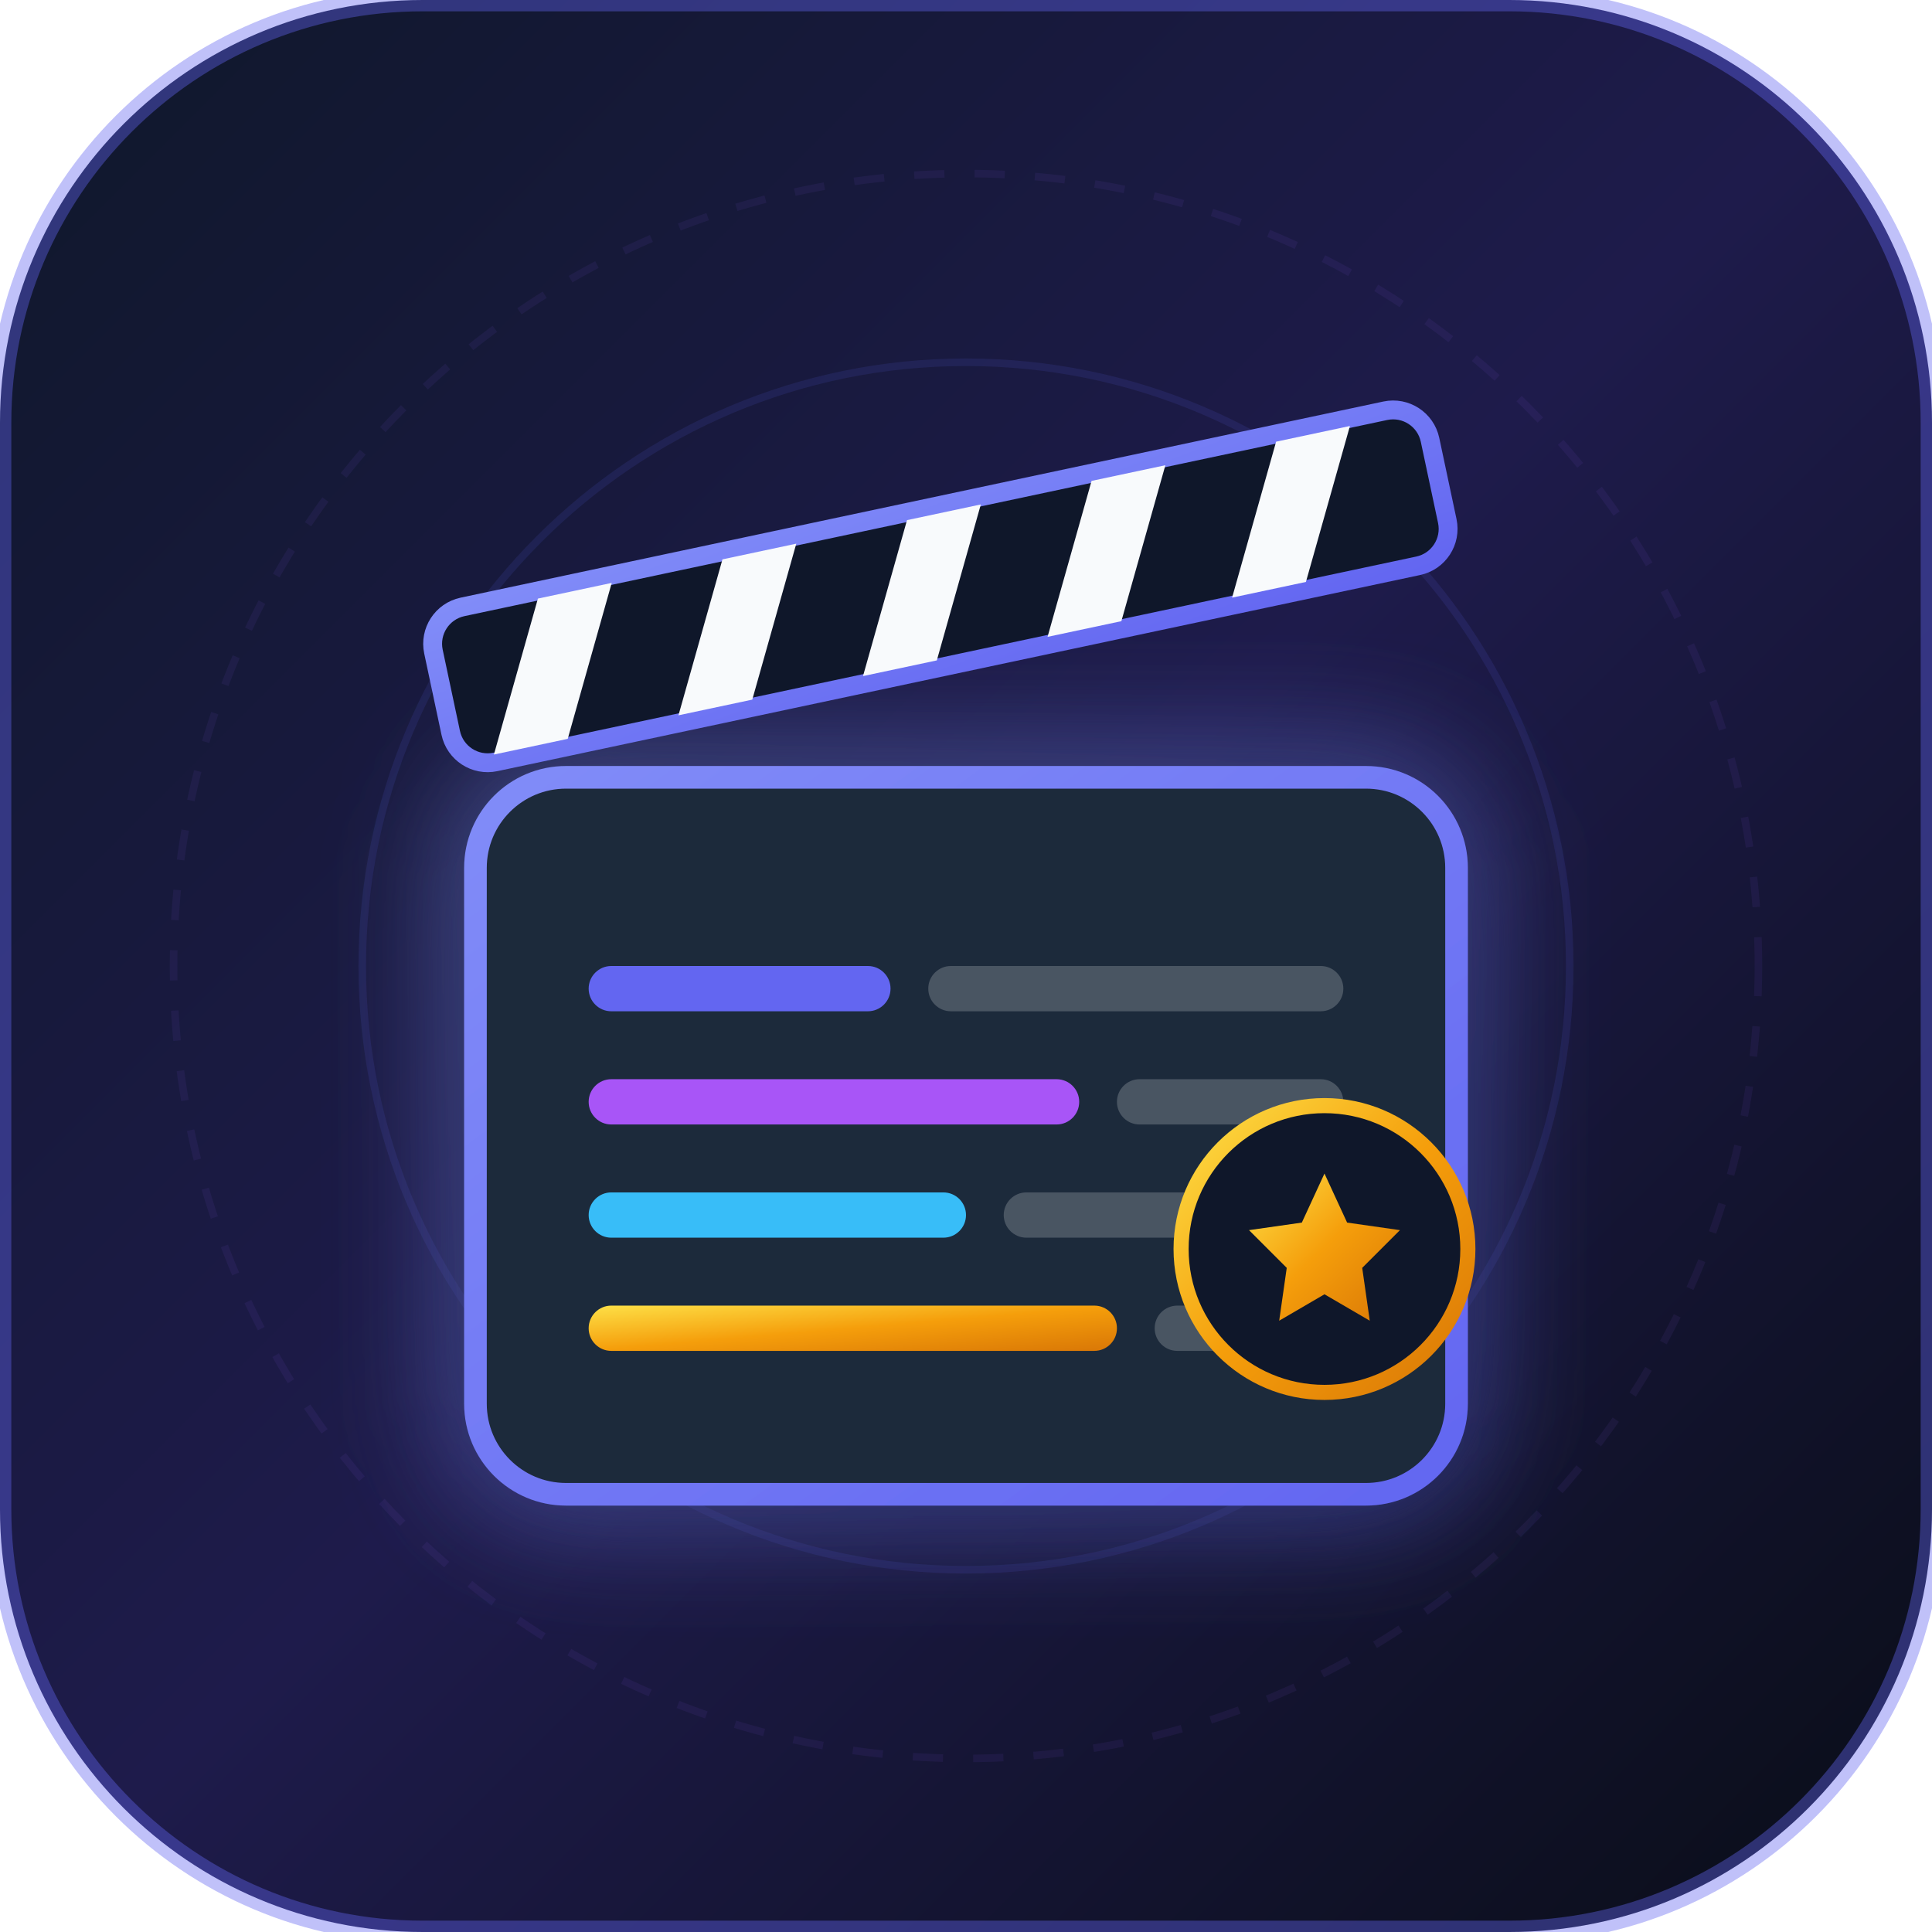
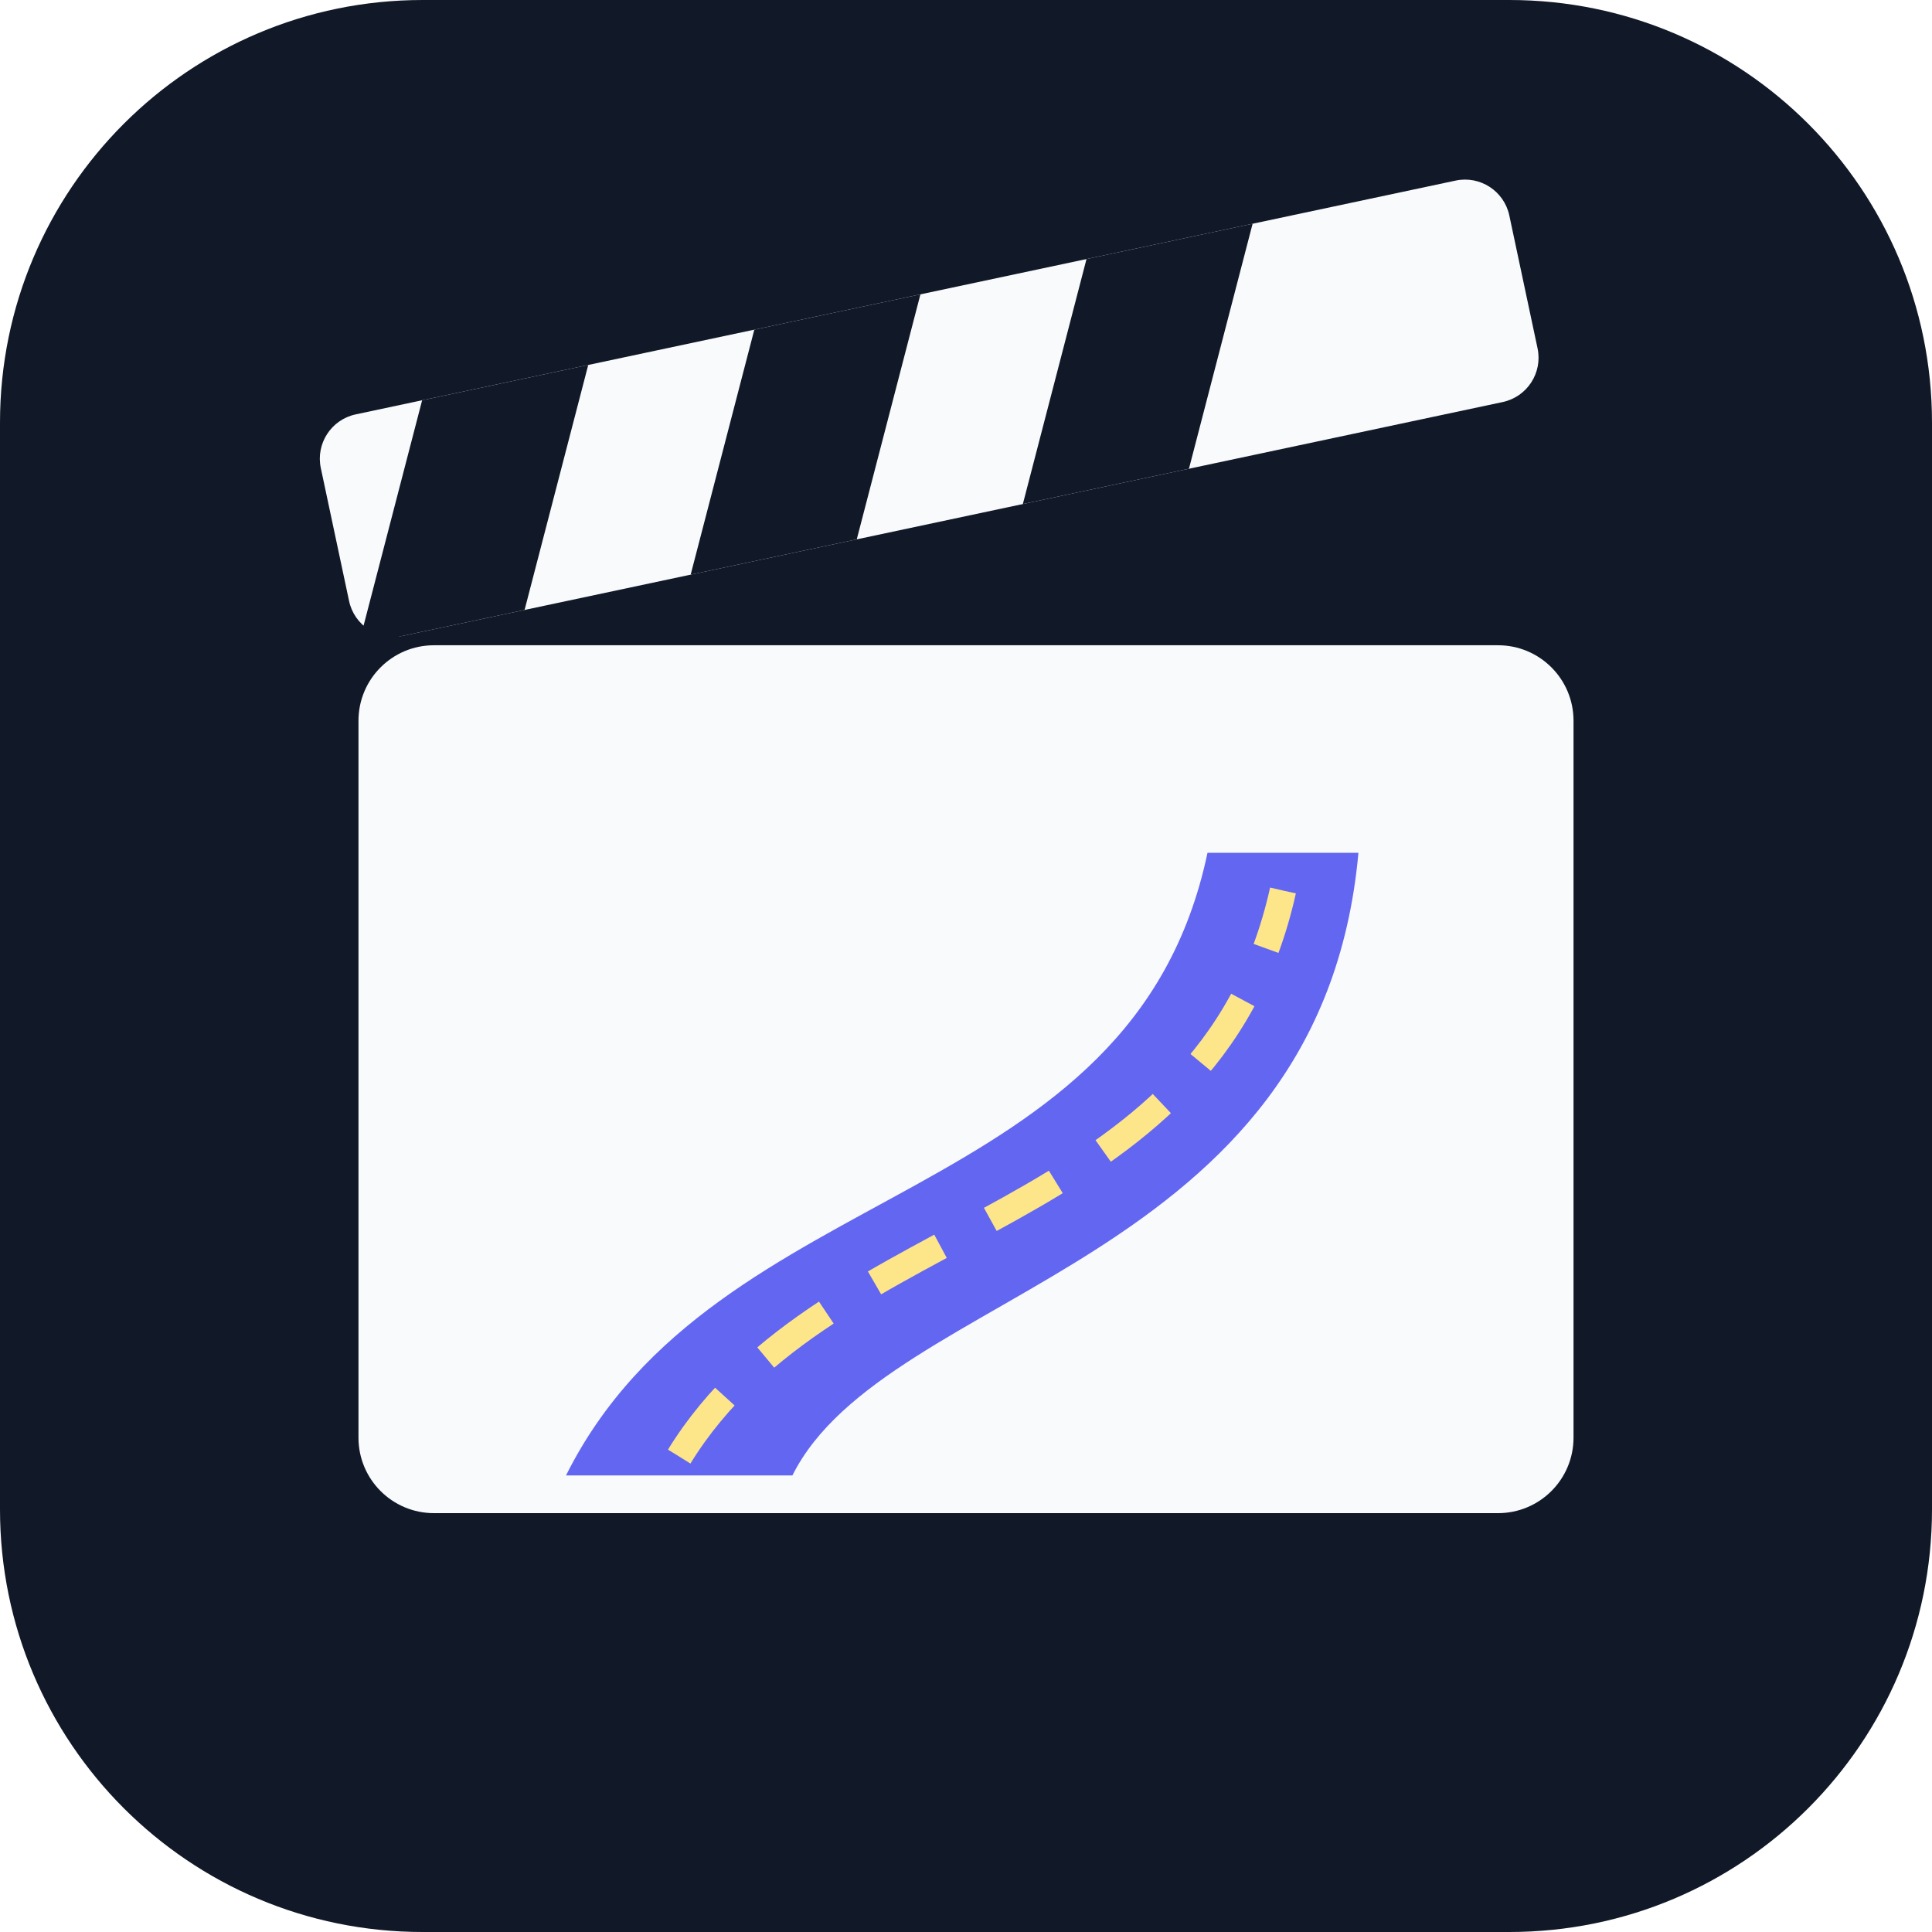
- <svg xmlns="http://www.w3.org/2000/svg" viewBox="0 0 512 512" width="512" height="512">
-   <defs>
-     <linearGradient id="bgGrad" x1="0%" y1="0%" x2="100%" y2="100%">
-       <stop offset="0%" stop-color="#0f172a" />
-       <stop offset="50%" stop-color="#1e1b4b" />
-       <stop offset="100%" stop-color="#090d16" />
-     </linearGradient>
-     <linearGradient id="primaryGrad" x1="0%" y1="0%" x2="100%" y2="100%">
-       <stop offset="0%" stop-color="#818cf8" />
-       <stop offset="100%" stop-color="#6366f1" />
-     </linearGradient>
-     <linearGradient id="goldGrad" x1="0%" y1="0%" x2="100%" y2="100%">
-       <stop offset="0%" stop-color="#fde047" />
-       <stop offset="50%" stop-color="#f59e0b" />
-       <stop offset="100%" stop-color="#d97706" />
-     </linearGradient>
-     <filter id="glow" x="-20%" y="-20%" width="140%" height="140%">
-       <feGaussianBlur stdDeviation="16" result="blur" />
-       <feComposite in="SourceGraphic" in2="blur" operator="over" />
-     </filter>
-   </defs>
-   <rect width="512" height="512" rx="112" fill="url(#bgGrad)" stroke="rgba(99, 102, 241, 0.4)" stroke-width="6" />
-   <circle cx="256" cy="256" r="160" fill="none" stroke="rgba(99, 102, 241, 0.12)" stroke-width="2" />
-   <circle cx="256" cy="256" r="210" fill="none" stroke="rgba(139, 92, 246, 0.08)" stroke-width="2" stroke-dasharray="8 8" />
-   <g transform="translate(106, 116)">
-     <rect x="20" y="90" width="260" height="190" rx="24" fill="#1e293b" stroke="url(#primaryGrad)" stroke-width="6" filter="url(#glow)" />
-     <rect x="50" y="140" width="80" height="12" rx="6" fill="#6366f1" />
-     <rect x="140" y="140" width="110" height="12" rx="6" fill="rgba(255,255,255,0.2)" />
-     <rect x="50" y="170" width="130" height="12" rx="6" fill="#a855f7" />
-     <rect x="190" y="170" width="60" height="12" rx="6" fill="rgba(255,255,255,0.2)" />
-     <rect x="50" y="200" width="100" height="12" rx="6" fill="#38bdf8" />
-     <rect x="160" y="200" width="90" height="12" rx="6" fill="rgba(255,255,255,0.2)" />
-     <rect x="50" y="230" width="140" height="12" rx="6" fill="url(#goldGrad)" />
-     <rect x="200" y="230" width="50" height="12" rx="6" fill="rgba(255,255,255,0.2)" />
-     <g transform="rotate(-12 20 85)">
-       <rect x="15" y="45" width="270" height="42" rx="10" fill="#0f172a" stroke="url(#primaryGrad)" stroke-width="5" />
-       <polygon points="45,47 65,47 45,85 25,85" fill="#f8fafc" />
-       <polygon points="95,47 115,47 95,85 75,85" fill="#f8fafc" />
-       <polygon points="145,47 165,47 145,85 125,85" fill="#f8fafc" />
-       <polygon points="195,47 215,47 195,85 175,85" fill="#f8fafc" />
-       <polygon points="245,47 265,47 245,85 225,85" fill="#f8fafc" />
+ <svg xmlns="http://www.w3.org/2000/svg" viewBox="0 0 1024 1024">
+   <rect width="1024" height="1024" rx="224" fill="#111827" />
+   <g transform="translate(512 512) scale(1) translate(-512 -530)">
+     <rect x="190" y="360" width="644" height="460" rx="40" fill="#f8fafc" />
+     <g transform="rotate(-12 190 360)">
+       <rect x="190" y="240" width="644" height="120" rx="24" fill="#f8fafc" />
+       <g fill="#111827">
+         <path d="M250 240 h90 l-60 120 h-90z" />
+         <path d="M430 240 h90 l-60 120 h-90z" />
+         <path d="M610 240 h90 l-60 120 h-90z" />
+       </g>
    </g>
-     <g transform="translate(210, 180)">
-       <circle cx="35" cy="35" r="38" fill="#0f172a" stroke="url(#goldGrad)" stroke-width="4" />
-       <path d="M 35 15 L 41 28 L 55 30 L 45 40 L 47 54 L 35 47 L 23 54 L 25 40 L 15 30 L 29 28 Z" fill="url(#goldGrad)" />
-     </g>
+     <path d="M300 800 C 380 640, 600 660, 640 470 L 720 470 C 700 690, 470 700, 420 800 Z" fill="#6366f1" />
+     <path d="M360 790 C 440 660, 640 670, 680 490" fill="none" stroke="#fde68a" stroke-width="14" stroke-dasharray="40 30" />
  </g>
</svg>
